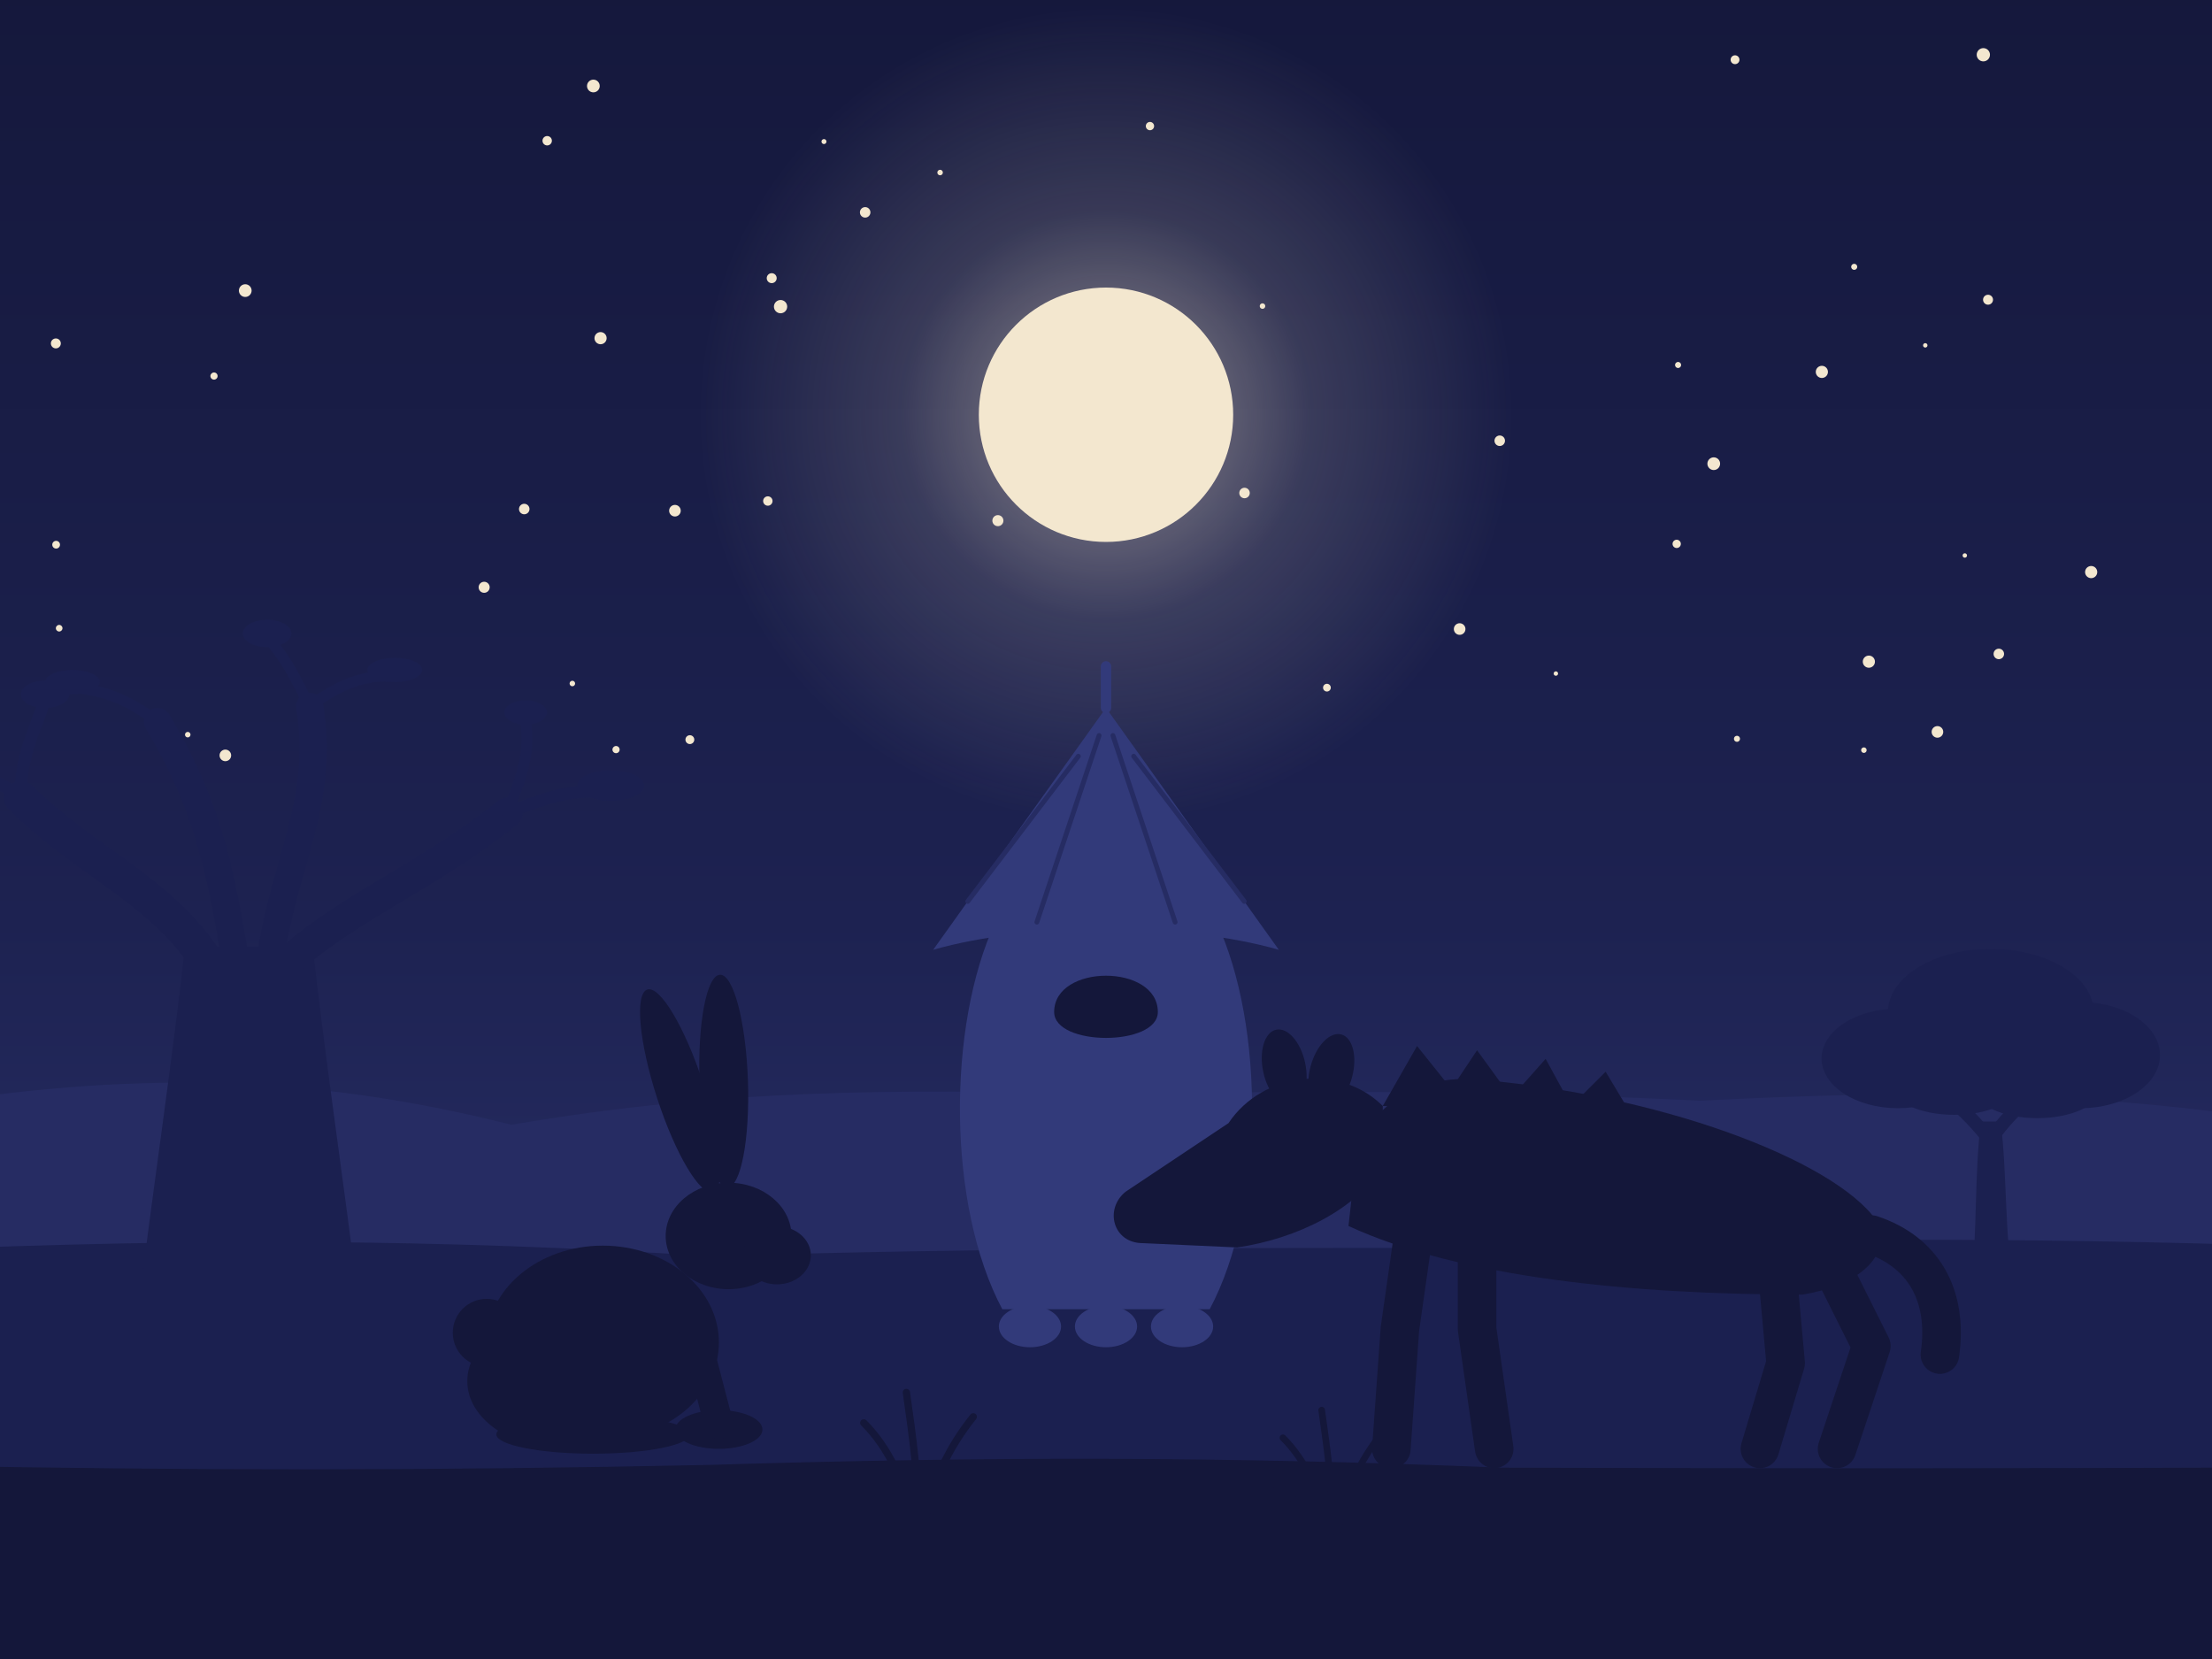
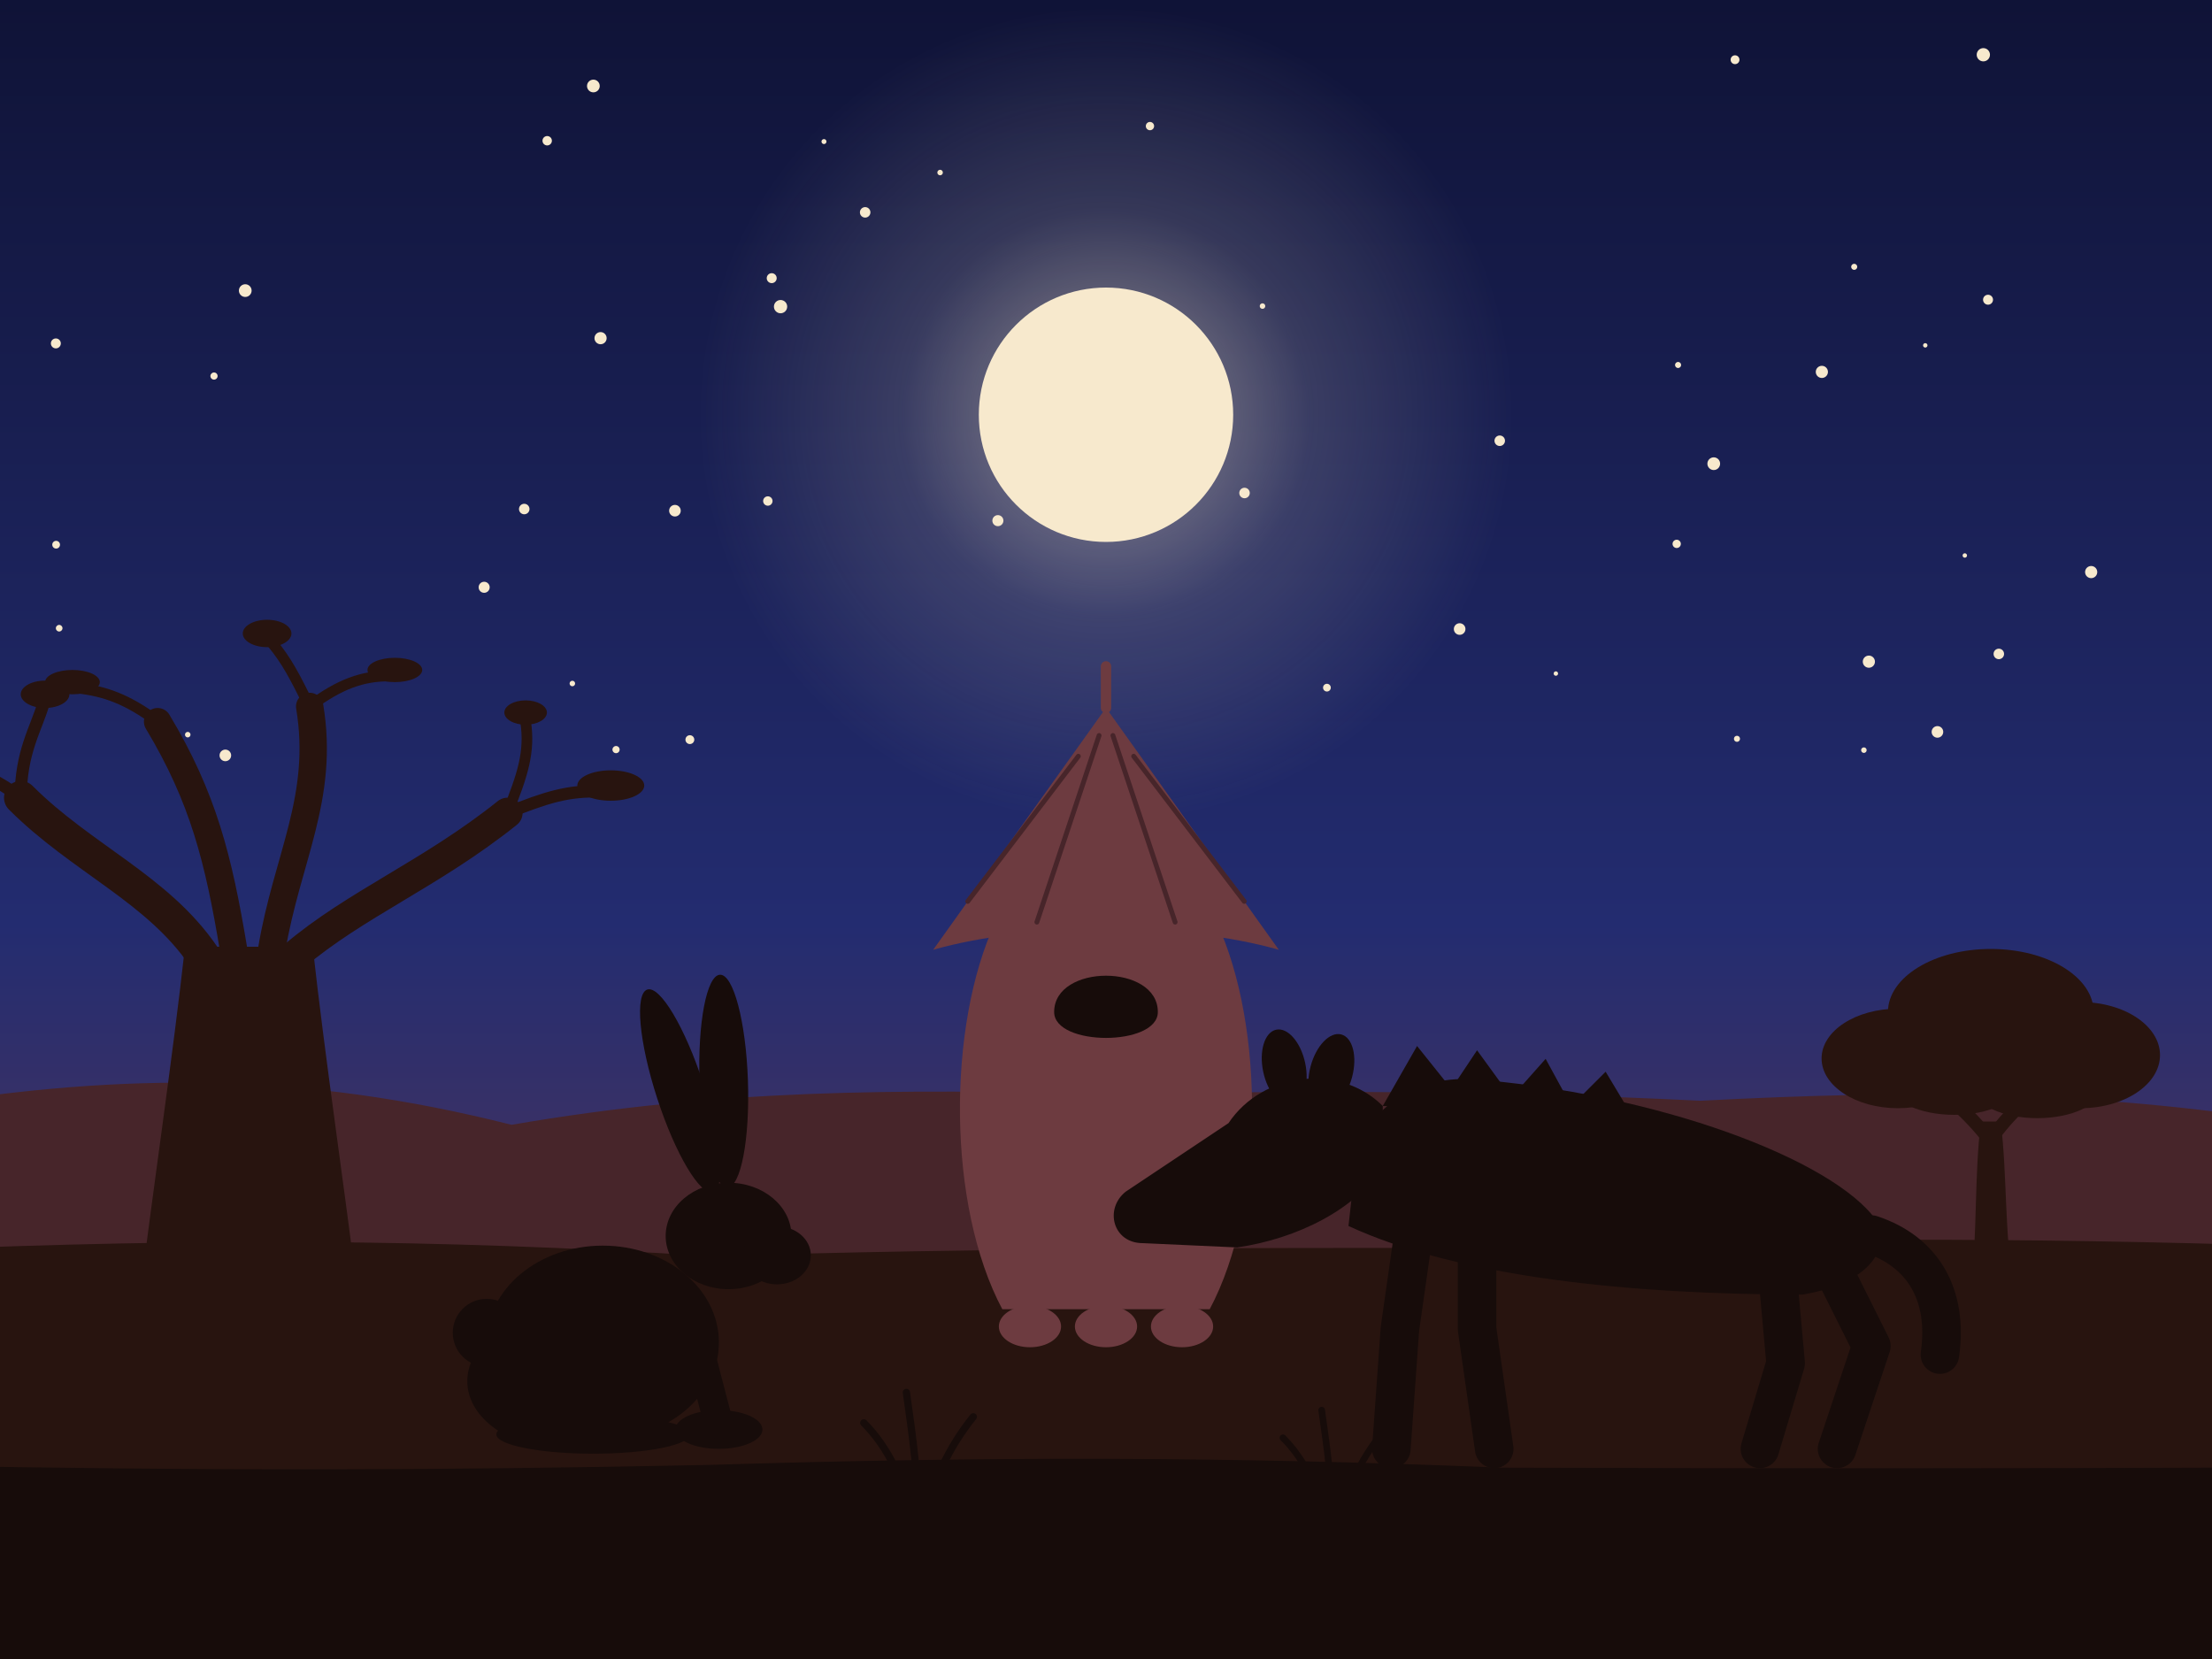
<svg xmlns="http://www.w3.org/2000/svg" viewBox="0 0 800 600" preserveAspectRatio="xMidYMid slice">
  <defs>
    <linearGradient id="lievre-hyene-ciel" x1="0" y1="0" x2="0" y2="1">
-       <stop offset="0" stop-color="#14173a" />
-       <stop offset="0.55" stop-color="#1d2251" />
-       <stop offset="1" stop-color="#323a7a" />
+       <stop offset="0" stop-color="#0d1030" />
+       <stop offset="0.55" stop-color="#232c70" />
+       <stop offset="1" stop-color="#7a3f4a" />
    </linearGradient>
    <radialGradient id="lievre-hyene-halo">
-       <stop offset="0" stop-color="#f3e7cf" stop-opacity="0.55" />
-       <stop offset="0.5" stop-color="#f3e7cf" stop-opacity="0.15" />
-       <stop offset="1" stop-color="#f3e7cf" stop-opacity="0" />
+       <stop offset="0" stop-color="#f7e9cd" stop-opacity="0.55" />
+       <stop offset="0.5" stop-color="#f7e9cd" stop-opacity="0.15" />
+       <stop offset="1" stop-color="#f7e9cd" stop-opacity="0" />
    </radialGradient>
  </defs>
  <g class="calque-fond">
    <rect x="-40" y="-40" width="880" height="680" fill="url(#lievre-hyene-ciel)" />
    <g class="anime-scintille">
-       <g fill="#f3e7cf">
+       <g fill="#f7e9cd">
        <circle cx="20.2" cy="124.2" r="1.8" />
        <circle cx="722.9" cy="236.5" r="1.9" />
        <circle cx="189.6" cy="184.1" r="1.9" />
        <circle cx="249.5" cy="267.5" r="1.6" />
        <circle cx="479.9" cy="248.7" r="1.4" />
        <circle cx="606.9" cy="132" r="1.1" />
        <circle cx="756.3" cy="206.9" r="2.2" />
        <circle cx="670.6" cy="96.5" r="1.1" />
        <circle cx="20.3" cy="197" r="1.4" />
        <circle cx="21.4" cy="227.2" r="1.2" />
        <circle cx="527.9" cy="227.5" r="2.1" />
        <circle cx="197.9" cy="50.9" r="1.7" />
        <circle cx="360.9" cy="188.3" r="2" />
        <circle cx="399.1" cy="125" r="1.7" />
        <circle cx="619.8" cy="167.7" r="2.3" />
        <circle cx="696.3" cy="124.9" r="0.8" />
        <circle cx="88.7" cy="105.1" r="2.3" />
        <circle cx="340" cy="62.4" r="1" />
        <circle cx="279.1" cy="100.6" r="1.8" />
        <circle cx="277.7" cy="181.2" r="1.7" />
        <circle cx="415.9" cy="45.6" r="1.5" />
        <circle cx="244.1" cy="184.7" r="2.1" />
        <circle cx="719" cy="108.4" r="1.8" />
        <circle cx="717.3" cy="19.8" r="2.4" />
        <circle cx="175.1" cy="212.4" r="2" />
        <circle cx="77.4" cy="136" r="1.3" />
        <circle cx="627.5" cy="21.6" r="1.6" />
        <circle cx="217.2" cy="122.3" r="2.2" />
        <circle cx="456.6" cy="110.7" r="1" />
        <circle cx="674.1" cy="271.3" r="1" />
        <circle cx="67.9" cy="265.7" r="1" />
        <circle cx="282.3" cy="110.9" r="2.4" />
        <circle cx="562.7" cy="243.6" r="0.8" />
        <circle cx="628.2" cy="267.2" r="1.1" />
        <circle cx="375.3" cy="180.5" r="2.4" />
        <circle cx="675.9" cy="239.3" r="2.2" />
        <circle cx="700.7" cy="264.7" r="2.1" />
        <circle cx="366.3" cy="124" r="1.1" />
        <circle cx="207" cy="247.2" r="1" />
        <circle cx="424" cy="166.4" r="1.4" />
        <circle cx="298" cy="51.2" r="0.9" />
        <circle cx="606.4" cy="196.7" r="1.5" />
        <circle cx="312.9" cy="76.8" r="1.9" />
        <circle cx="214.6" cy="31.1" r="2.3" />
        <circle cx="710.6" cy="200.9" r="0.8" />
        <circle cx="81.5" cy="273.2" r="2.1" />
        <circle cx="222.8" cy="271.1" r="1.3" />
        <circle cx="658.9" cy="134.5" r="2.2" />
        <circle cx="450.1" cy="178.3" r="1.9" />
        <circle cx="542.4" cy="159.4" r="1.9" />
      </g>
    </g>
    <circle cx="400" cy="150" r="147.2" fill="url(#lievre-hyene-halo)" class="anime-lueur" />
-     <circle cx="400" cy="150" r="46" fill="#f3e7cf" />
-     <path fill="#262c63" d="M-30 400 C45.3 387.8 109.8 387.8 185 406.8 C260.3 393.8 324.8 393.8 400 395.7 C475.3 394.4 539.8 394.4 615 398.1 C690.3 394.2 754.8 394.2 830 406.1 V630 H-30Z" />
+     <circle cx="400" cy="150" r="46" fill="#f7e9cd" />
+     <path fill="#47252a" d="M-30 400 C45.3 387.8 109.8 387.8 185 406.8 C260.3 393.8 324.8 393.8 400 395.7 C475.3 394.4 539.8 394.4 615 398.1 C690.3 394.2 754.8 394.2 830 406.1 V630 H-30Z" />
  </g>
  <g class="calque-decor">
-     <path fill="#1b2050" d="M-30 452 C70.3 447.9 156.3 447.9 256.7 454.3 C357 451.3 443 451.3 543.3 451.3 C643.7 447.5 729.7 447.5 830 450.7 V630 H-30Z" />
+     <path fill="#28140f" d="M-30 452 C70.3 447.9 156.3 447.9 256.7 454.3 C357 451.3 443 451.3 543.3 451.3 C643.7 447.5 729.7 447.5 830 450.7 V630 H-30Z" />
    <g transform="translate(400 486) scale(1.25 1.25)">
-       <g fill="#323a7a">
+       <g fill="#6d3b40">
        <ellipse cx="-22" cy="-5" rx="9" ry="6" />
        <ellipse cx="0" cy="-5" rx="9" ry="6" />
        <ellipse cx="22" cy="-5" rx="9" ry="6" />
        <path d="M-30 -10 C-46 -40 -46 -92 -32 -122 L32 -122 C46 -92 46 -40 30 -10Z" />
        <path d="M-50 -114 L0 -184 L50 -114 C22 -122 -22 -122 -50 -114Z" />
-         <path d="M0 -184 L0 -196" fill="none" stroke="#323a7a" stroke-width="3" stroke-linecap="round" stroke-linejoin="round" />
+         <path d="M0 -184 L0 -196" fill="none" stroke="#6d3b40" stroke-width="3" stroke-linecap="round" stroke-linejoin="round" />
      </g>
-       <path d="M-40 -128 L-8 -170 M40 -128 L8 -170 M-20 -122 L-2 -176 M20 -122 L2 -176" fill="none" stroke="#262c63" stroke-width="1.4" stroke-linecap="round" stroke-linejoin="round" />
-       <path fill="#14173a" d="M-15 -96 C-15 -110 15 -110 15 -96 C15 -86 -15 -86 -15 -96Z" />
+       <path d="M-40 -128 L-8 -170 M40 -128 L8 -170 M-20 -122 L-2 -176 M20 -122 L2 -176" fill="none" stroke="#47252a" stroke-width="1.4" stroke-linecap="round" stroke-linejoin="round" />
+       <path fill="#170c0a" d="M-15 -96 C-15 -110 15 -110 15 -96 C15 -86 -15 -86 -15 -96Z" />
    </g>
    <g transform="translate(90 470) scale(0.55 0.55)">
-       <g fill="#1b2050" stroke="#1b2050" stroke-linecap="round">
+       <g fill="#28140f" stroke="#28140f" stroke-linecap="round">
        <path stroke="none" d="M-72 0 C-62 -80 -50 -160 -42 -232 L42 -232 C50 -160 62 -80 72 0Z" />
        <g fill="none">
          <path stroke-width="22" d="M-30 -226 C-60 -270 -110 -290 -150 -330" />
          <path stroke-width="18" d="M-10 -230 C-20 -290 -30 -330 -60 -380" />
          <path stroke-width="18" d="M15 -230 C25 -290 50 -330 40 -390" />
          <path stroke-width="20" d="M30 -226 C70 -260 120 -280 170 -320" />
          <path stroke-width="8" d="M-150 -330 C-170 -345 -185 -350 -205 -352" />
          <path stroke-width="8" d="M-150 -330 C-150 -360 -140 -375 -135 -392" />
          <path stroke-width="7" d="M-60 -380 C-80 -395 -95 -400 -112 -402" />
          <path stroke-width="7" d="M40 -390 C30 -410 25 -420 15 -432" />
          <path stroke-width="7" d="M40 -390 C60 -405 75 -410 92 -410" />
          <path stroke-width="8" d="M170 -320 C195 -330 210 -335 232 -334" />
          <path stroke-width="7" d="M170 -320 C180 -345 185 -360 182 -380" />
        </g>
        <g stroke="none">
          <ellipse cx="-208" cy="-356" rx="22" ry="10" />
          <ellipse cx="-134" cy="-398" rx="16" ry="9" />
          <ellipse cx="-116" cy="-406" rx="18" ry="8" />
          <ellipse cx="12" cy="-438" rx="16" ry="9" />
          <ellipse cx="96" cy="-414" rx="18" ry="8" />
          <ellipse cx="238" cy="-338" rx="22" ry="10" />
          <ellipse cx="182" cy="-386" rx="14" ry="8" />
        </g>
      </g>
    </g>
    <g transform="translate(720 468) scale(0.6 0.6)">
-       <g fill="#1b2050">
+       <g fill="#28140f">
        <path d="M-12 0 C-8 -40 -10 -70 -6 -104 L6 -104 C10 -70 8 -40 14 0Z" />
-         <path d="M0 -92 C-14 -110 -28 -122 -44 -130" fill="none" stroke="#1b2050" stroke-width="8" stroke-linecap="round" stroke-linejoin="round" />
-         <path d="M2 -96 C14 -112 26 -122 40 -128" fill="none" stroke="#1b2050" stroke-width="8" stroke-linecap="round" stroke-linejoin="round" />
+         <path d="M0 -92 C-14 -110 -28 -122 -44 -130" fill="none" stroke="#28140f" stroke-width="8" stroke-linecap="round" stroke-linejoin="round" />
+         <path d="M2 -96 C14 -112 26 -122 40 -128" fill="none" stroke="#28140f" stroke-width="8" stroke-linecap="round" stroke-linejoin="round" />
        <ellipse cx="-56" cy="-142" rx="46" ry="30" />
        <ellipse cx="0" cy="-170" rx="62" ry="38" />
        <ellipse cx="54" cy="-144" rx="48" ry="32" />
        <ellipse cx="-22" cy="-126" rx="38" ry="18" />
        <ellipse cx="28" cy="-124" rx="38" ry="18" />
      </g>
    </g>
  </g>
  <g class="calque-personnages">
    <g transform="translate(225 524) scale(1.75 1.75)">
-       <g fill="#14173a">
+       <g fill="#170c0a">
        <ellipse cx="-4" cy="-22" rx="24" ry="20" />
        <ellipse cx="-12" cy="-14" rx="20" ry="14" />
        <ellipse cx="22" cy="-44" rx="13" ry="11" />
        <ellipse cx="32" cy="-40" rx="7" ry="6" />
        <ellipse cx="12" cy="-74" rx="5" ry="22" transform="rotate(-18 12 -74)" />
        <ellipse cx="21" cy="-76" rx="5" ry="22" transform="rotate(-2 21 -76)" />
        <circle cx="-28" cy="-24" r="7" />
        <ellipse cx="20" cy="-4" rx="9" ry="4" />
        <ellipse cx="-6" cy="-3" rx="20" ry="4" />
      </g>
-       <path d="M14 -28 L20 -5" fill="none" stroke="#14173a" stroke-width="6" stroke-linecap="round" stroke-linejoin="round" />
+       <path d="M14 -28 L20 -5" fill="none" stroke="#170c0a" stroke-width="6" stroke-linecap="round" stroke-linejoin="round" />
    </g>
    <g transform="translate(590 524) scale(-1.55 1.55)">
-       <g fill="#14173a">
+       <g fill="#170c0a">
        <path d="M-58 -52 C-50 -66 -10 -82 34 -86 C50 -88 60 -80 64 -70 L66 -52 C40 -40 0 -36 -40 -36 C-52 -38 -60 -44 -58 -52Z" />
        <path d="M58 -80 C68 -90 86 -88 94 -76 L118 -60 C123 -56 121 -48 114 -48 L92 -47 C78 -49 64 -56 58 -66Z" />
        <ellipse cx="70" cy="-88" rx="5" ry="9" transform="rotate(-15 70 -88)" />
        <ellipse cx="81" cy="-89" rx="5" ry="9" transform="rotate(12 81 -89)" />
        <path d="M0 -78 L6 -88 L14 -80 L20 -91 L28 -82 L36 -93 L42 -84 L50 -94 L58 -80Z" />
      </g>
-       <path d="M50 -56 L54 -28 L56 0" fill="none" stroke="#14173a" stroke-width="9" stroke-linecap="round" stroke-linejoin="round" />
-       <path d="M36 -56 L36 -28 L32 0" fill="none" stroke="#14173a" stroke-width="9" stroke-linecap="round" stroke-linejoin="round" />
-       <path d="M-46 -44 L-56 -24 L-48 0" fill="none" stroke="#14173a" stroke-width="9" stroke-linecap="round" stroke-linejoin="round" />
-       <path d="M-34 -42 L-36 -20 L-30 0" fill="none" stroke="#14173a" stroke-width="9" stroke-linecap="round" stroke-linejoin="round" />
-       <path d="M-56 -50 C-68 -46 -74 -36 -72 -22" fill="none" stroke="#14173a" stroke-width="9" stroke-linecap="round" stroke-linejoin="round" />
+       <path d="M50 -56 L54 -28 L56 0" fill="none" stroke="#170c0a" stroke-width="9" stroke-linecap="round" stroke-linejoin="round" />
+       <path d="M36 -56 L36 -28 L32 0" fill="none" stroke="#170c0a" stroke-width="9" stroke-linecap="round" stroke-linejoin="round" />
+       <path d="M-46 -44 L-56 -24 L-48 0" fill="none" stroke="#170c0a" stroke-width="9" stroke-linecap="round" stroke-linejoin="round" />
+       <path d="M-34 -42 L-36 -20 L-30 0" fill="none" stroke="#170c0a" stroke-width="9" stroke-linecap="round" stroke-linejoin="round" />
+       <path d="M-56 -50 C-68 -46 -74 -36 -72 -22" fill="none" stroke="#170c0a" stroke-width="9" stroke-linecap="round" stroke-linejoin="round" />
    </g>
-     <path fill="#14173a" d="M-30 530 C70.3 531.9 156.3 531.9 256.7 529.8 C357 526.7 443 526.7 543.3 530.8 C643.7 531.1 729.7 531.1 830 530.7 V630 H-30Z" />
+     <path fill="#170c0a" d="M-30 530 C70.3 531.9 156.3 531.9 256.7 529.8 C357 526.7 443 526.7 543.3 530.8 C643.7 531.1 729.7 531.1 830 530.7 V630 H-30Z" />
    <g transform="translate(330 552) scale(1.1 1.1)">
      <g class="anime-vent">
-         <path d="M0 0 C-2 -14 -8 -26 -16 -34" fill="none" stroke="#14173a" stroke-width="2.4" stroke-linecap="round" stroke-linejoin="round" />
-         <path d="M2 0 C2 -16 0 -30 -2 -44" fill="none" stroke="#14173a" stroke-width="2.4" stroke-linecap="round" stroke-linejoin="round" />
-         <path d="M4 0 C6 -14 12 -26 20 -36" fill="none" stroke="#14173a" stroke-width="2.4" stroke-linecap="round" stroke-linejoin="round" />
-         <path d="M-4 0 C-8 -10 -16 -16 -24 -20" fill="none" stroke="#14173a" stroke-width="2.4" stroke-linecap="round" stroke-linejoin="round" />
-         <path d="M6 0 C10 -8 18 -14 28 -16" fill="none" stroke="#14173a" stroke-width="2.4" stroke-linecap="round" stroke-linejoin="round" />
+         <path d="M0 0 C-2 -14 -8 -26 -16 -34" fill="none" stroke="#170c0a" stroke-width="2.4" stroke-linecap="round" stroke-linejoin="round" />
+         <path d="M2 0 C2 -16 0 -30 -2 -44" fill="none" stroke="#170c0a" stroke-width="2.4" stroke-linecap="round" stroke-linejoin="round" />
+         <path d="M4 0 C6 -14 12 -26 20 -36" fill="none" stroke="#170c0a" stroke-width="2.4" stroke-linecap="round" stroke-linejoin="round" />
+         <path d="M-4 0 C-8 -10 -16 -16 -24 -20" fill="none" stroke="#170c0a" stroke-width="2.4" stroke-linecap="round" stroke-linejoin="round" />
+         <path d="M6 0 C10 -8 18 -14 28 -16" fill="none" stroke="#170c0a" stroke-width="2.4" stroke-linecap="round" stroke-linejoin="round" />
      </g>
    </g>
    <g transform="translate(480 554) scale(1 1)">
      <g class="anime-vent" style="animation-delay:-0.8s">
-         <path d="M0 0 C-2 -14 -8 -26 -16 -34" fill="none" stroke="#14173a" stroke-width="2.4" stroke-linecap="round" stroke-linejoin="round" />
-         <path d="M2 0 C2 -16 0 -30 -2 -44" fill="none" stroke="#14173a" stroke-width="2.4" stroke-linecap="round" stroke-linejoin="round" />
-         <path d="M4 0 C6 -14 12 -26 20 -36" fill="none" stroke="#14173a" stroke-width="2.4" stroke-linecap="round" stroke-linejoin="round" />
-         <path d="M-4 0 C-8 -10 -16 -16 -24 -20" fill="none" stroke="#14173a" stroke-width="2.4" stroke-linecap="round" stroke-linejoin="round" />
-         <path d="M6 0 C10 -8 18 -14 28 -16" fill="none" stroke="#14173a" stroke-width="2.4" stroke-linecap="round" stroke-linejoin="round" />
+         <path d="M0 0 C-2 -14 -8 -26 -16 -34" fill="none" stroke="#170c0a" stroke-width="2.4" stroke-linecap="round" stroke-linejoin="round" />
+         <path d="M2 0 C2 -16 0 -30 -2 -44" fill="none" stroke="#170c0a" stroke-width="2.4" stroke-linecap="round" stroke-linejoin="round" />
+         <path d="M4 0 C6 -14 12 -26 20 -36" fill="none" stroke="#170c0a" stroke-width="2.4" stroke-linecap="round" stroke-linejoin="round" />
+         <path d="M-4 0 C-8 -10 -16 -16 -24 -20" fill="none" stroke="#170c0a" stroke-width="2.4" stroke-linecap="round" stroke-linejoin="round" />
+         <path d="M6 0 C10 -8 18 -14 28 -16" fill="none" stroke="#170c0a" stroke-width="2.4" stroke-linecap="round" stroke-linejoin="round" />
      </g>
    </g>
  </g>
</svg>
